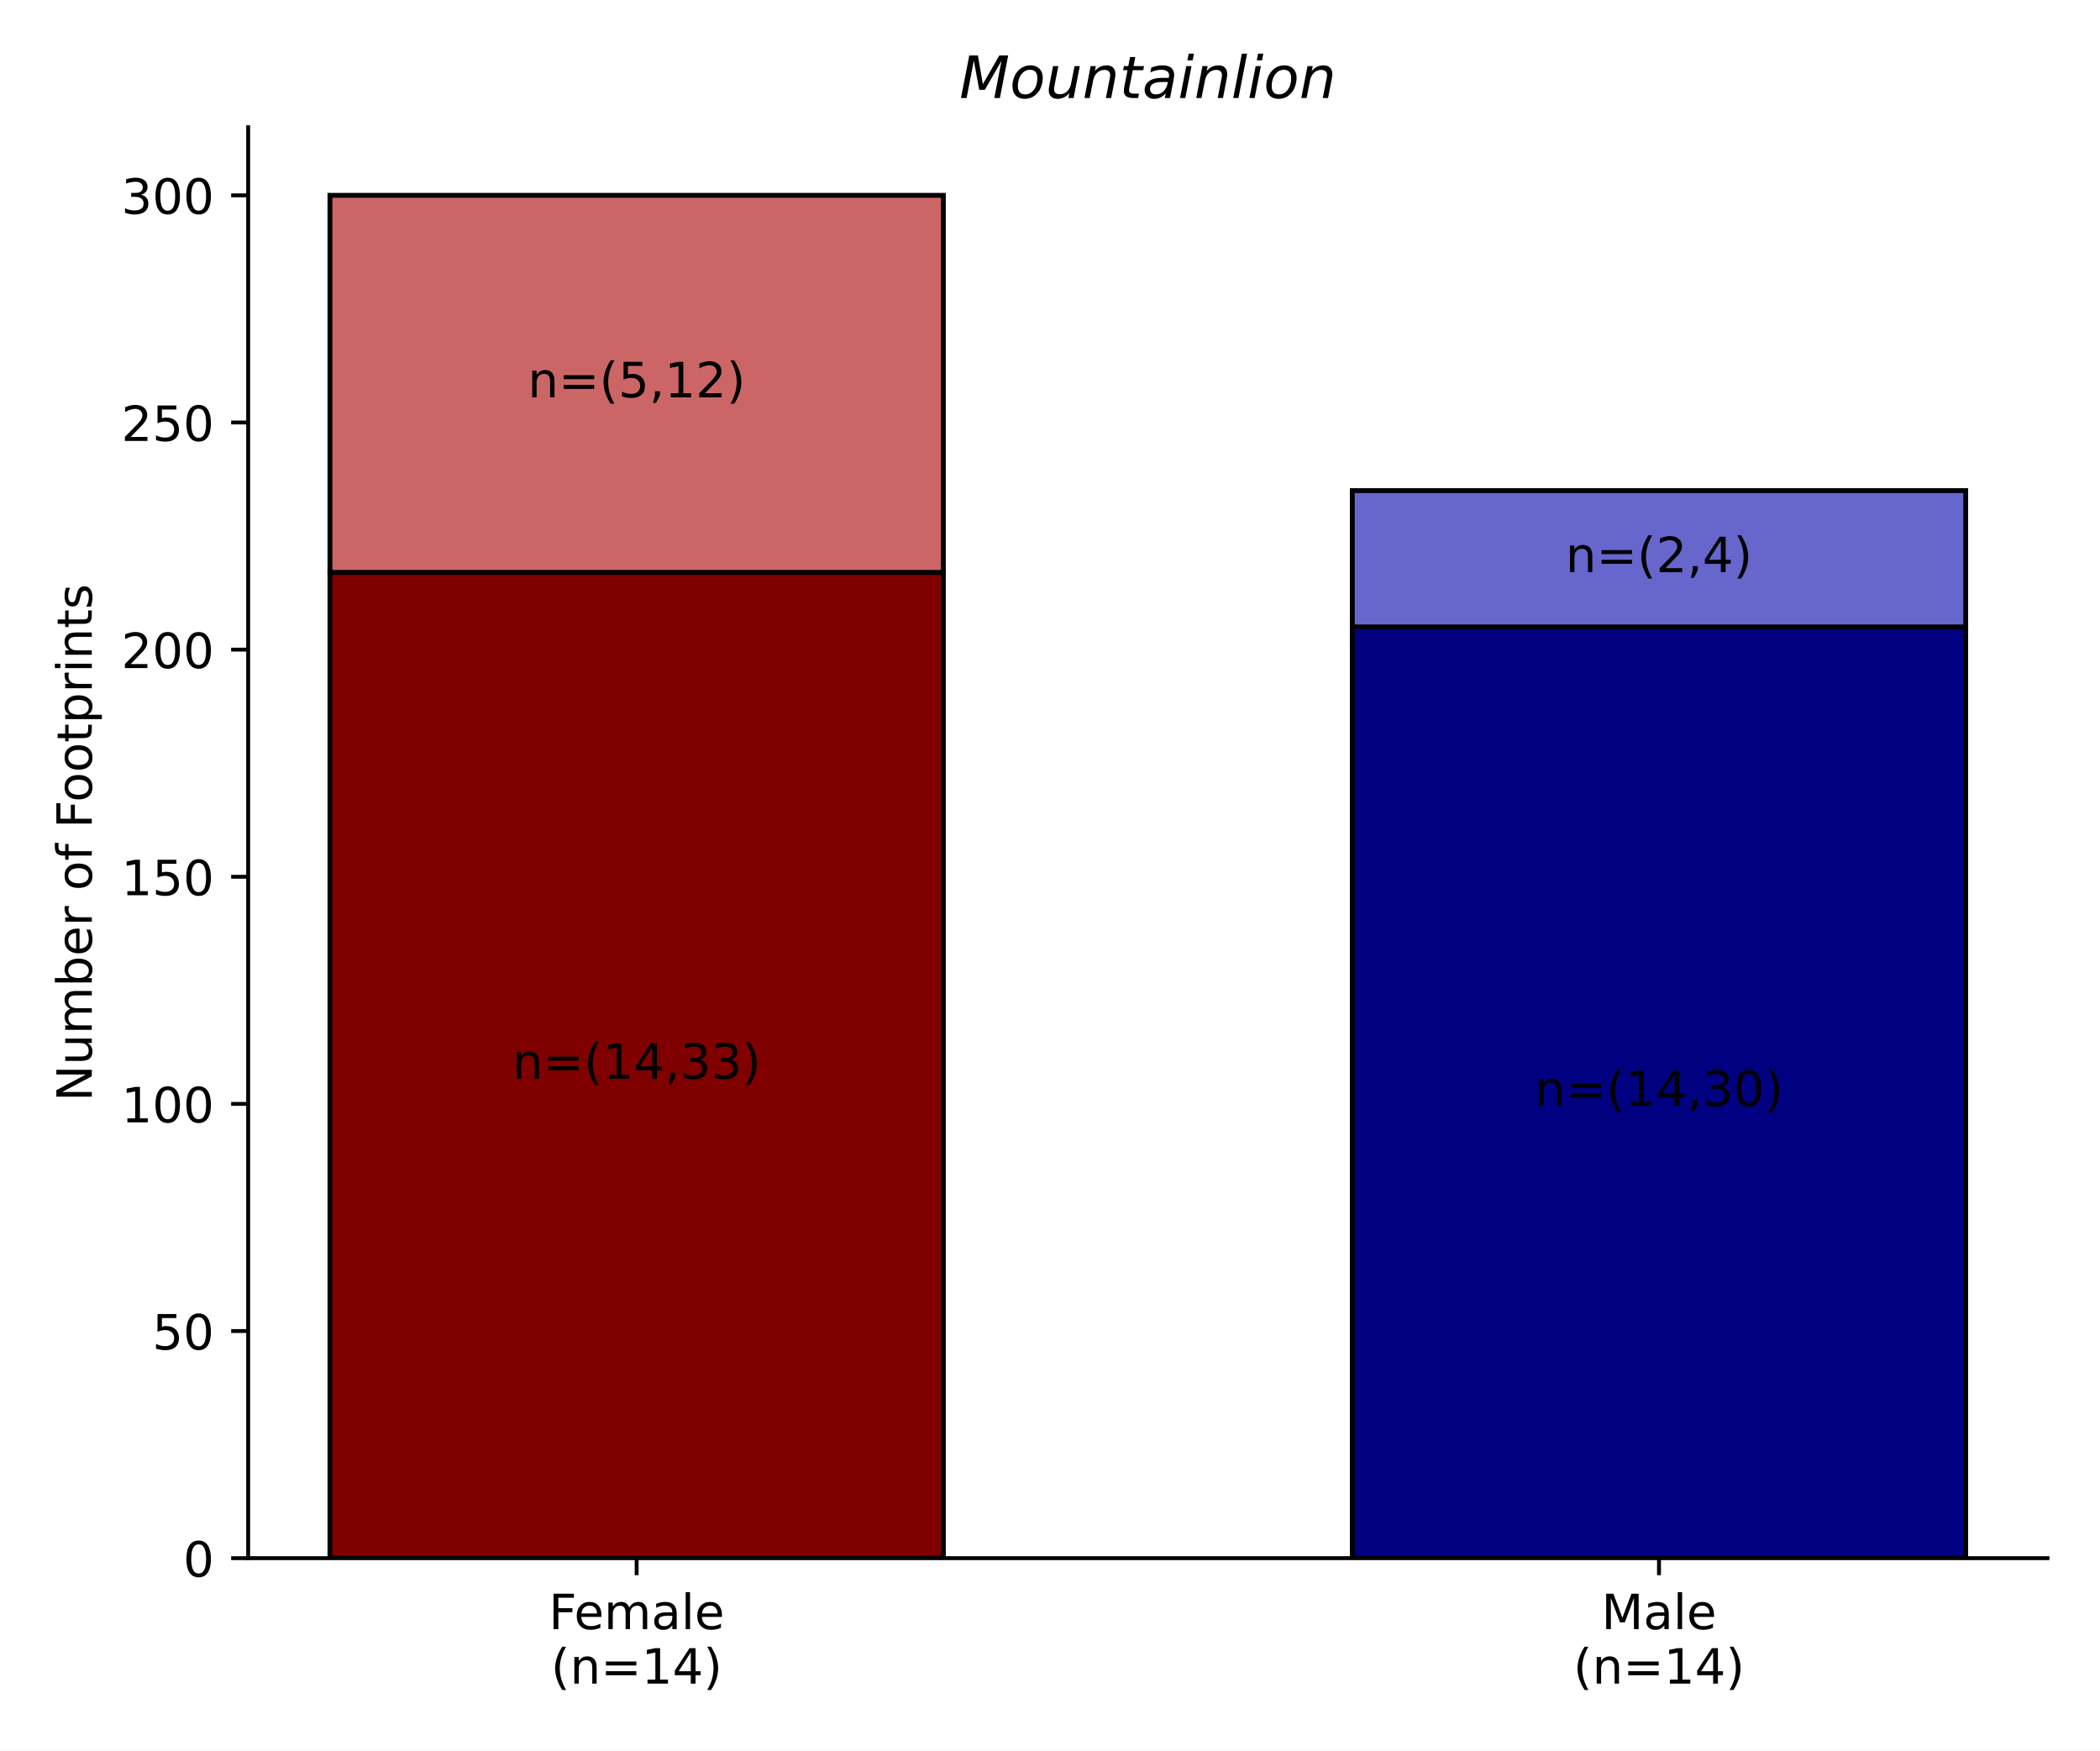
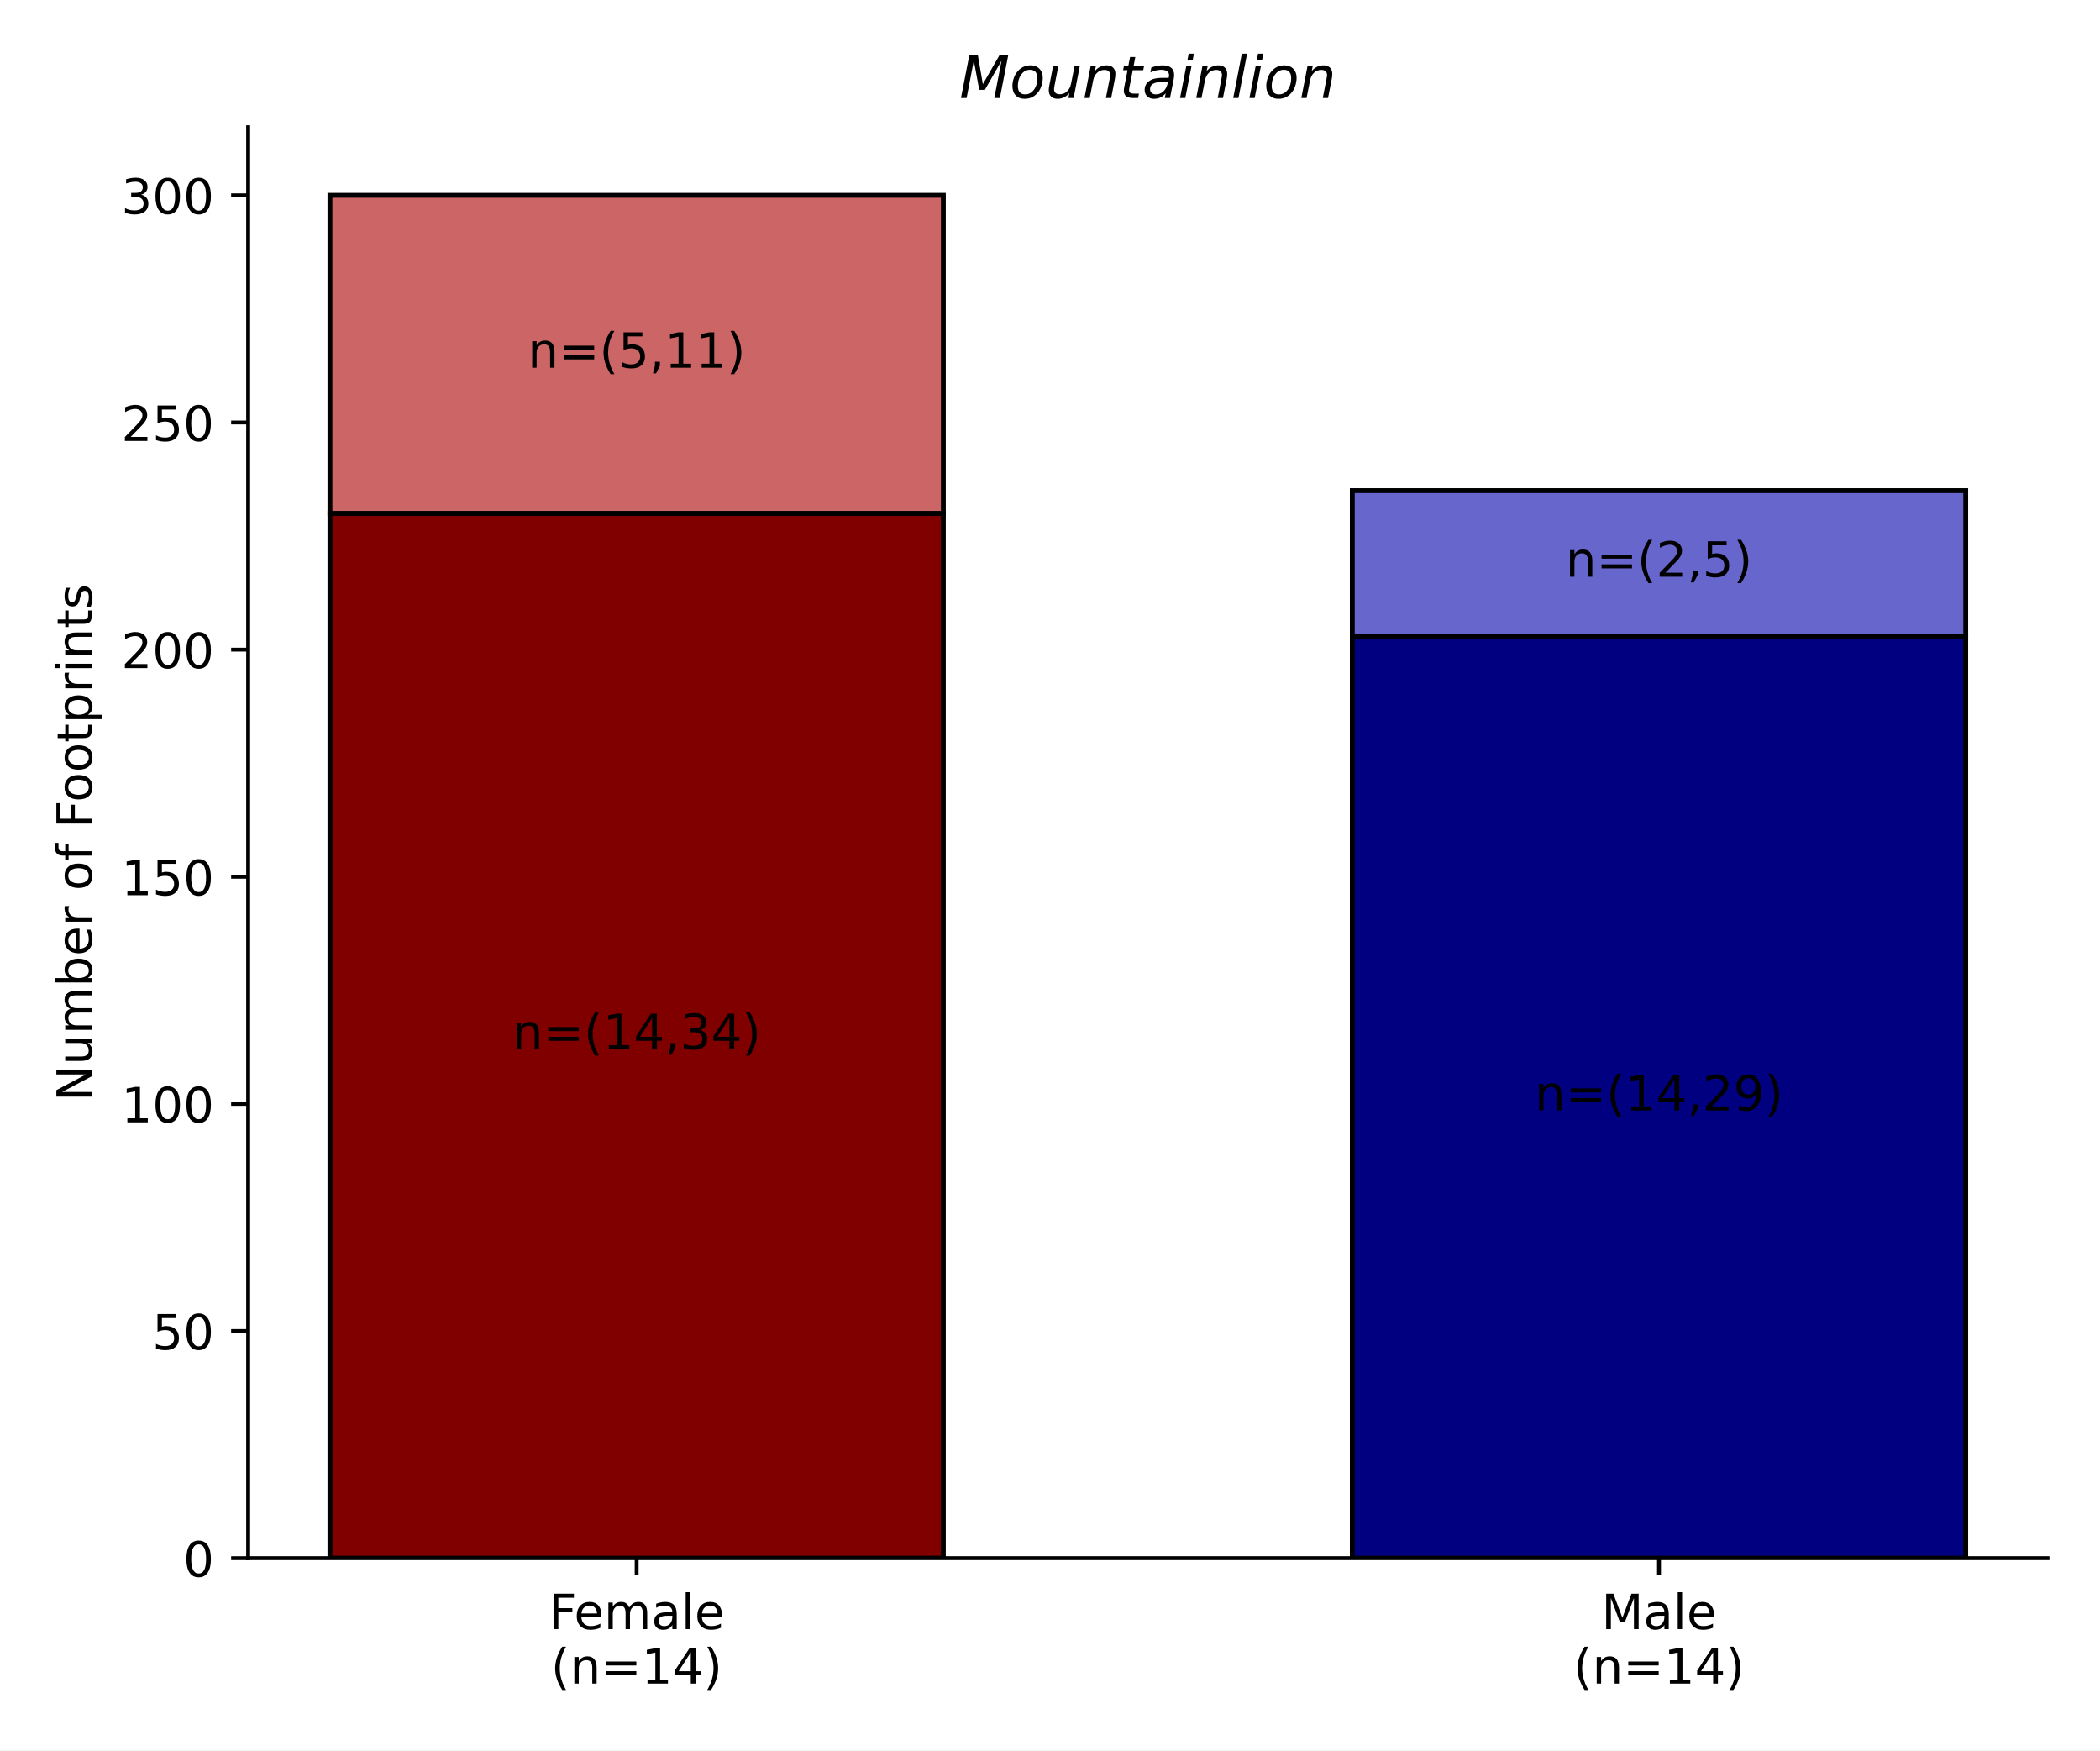
<svg xmlns="http://www.w3.org/2000/svg" xmlns:xlink="http://www.w3.org/1999/xlink" width="432pt" height="360pt" viewBox="0 0 432 360" version="1.1">
  <defs>
    <style type="text/css">*{stroke-linejoin: round; stroke-linecap: butt}</style>
  </defs>
  <g id="figure_1">
    <g id="patch_1">
      <path d="M 0 360  L 432 360  L 432 0  L 0 0  z " style="fill: #ffffff" />
    </g>
    <g id="axes_1">
      <g id="patch_2">
        <path d="M 51.05 320.456  L 421.2 320.456  L 421.2 26.16  L 51.05 26.16  z " style="fill: #ffffff" />
      </g>
      <g id="patch_3">
-         <path d="M 67.875 320.456  L 194.062 320.456  L 194.062 117.719  L 67.875 117.719  z " clip-path="url(#p5998c2d209)" style="fill: #800000; stroke: #000000; stroke-linejoin: miter" />
+         <path d="M 67.875 320.456  L 194.062 320.456  L 194.062 105.573  L 67.875 105.573  z " clip-path="url(#p81c1e4c6a2)" style="fill: #800000; stroke: #000000; stroke-linejoin: miter" />
      </g>
      <g id="patch_4">
-         <path d="M 278.188 320.456  L 404.375 320.456  L 404.375 128.93  L 278.188 128.93  z " clip-path="url(#p5998c2d209)" style="fill: #000080; stroke: #000000; stroke-linejoin: miter" />
+         <path d="M 278.188 320.456  L 404.375 320.456  L 404.375 130.799  L 278.188 130.799  z " clip-path="url(#p81c1e4c6a2)" style="fill: #000080; stroke: #000000; stroke-linejoin: miter" />
      </g>
      <g id="patch_5">
-         <path d="M 67.875 117.719  L 194.062 117.719  L 194.062 40.174  L 67.875 40.174  z " clip-path="url(#p5998c2d209)" style="fill: #cc6666; stroke: #000000; stroke-linejoin: miter" />
+         <path d="M 67.875 105.573  L 194.062 105.573  L 194.062 40.174  L 67.875 40.174  z " clip-path="url(#p81c1e4c6a2)" style="fill: #cc6666; stroke: #000000; stroke-linejoin: miter" />
      </g>
      <g id="patch_6">
-         <path d="M 278.188 128.93  L 404.375 128.93  L 404.375 100.902  L 278.188 100.902  z " clip-path="url(#p5998c2d209)" style="fill: #6666cc; stroke: #000000; stroke-linejoin: miter" />
+         <path d="M 278.188 130.799  L 404.375 130.799  L 404.375 100.902  L 278.188 100.902  z " clip-path="url(#p81c1e4c6a2)" style="fill: #6666cc; stroke: #000000; stroke-linejoin: miter" />
      </g>
      <g id="matplotlib.axis_1">
        <g id="xtick_1">
          <g id="line2d_1">
            <defs>
-               <path id="m5c5be73d2d" d="M 0 0  L 0 3.5  " style="stroke: #000000; stroke-width: 0.8" />
+               <path id="m45ca66cdc6" d="M 0 0  L 0 3.5  " style="stroke: #000000; stroke-width: 0.8" />
            </defs>
            <g>
-               <use xlink:href="#m5c5be73d2d" x="130.969" y="320.456" style="stroke: #000000; stroke-width: 0.8" />
+               <use xlink:href="#m45ca66cdc6" x="130.969" y="320.456" style="stroke: #000000; stroke-width: 0.8" />
            </g>
          </g>
          <g id="text_1">
            <g transform="translate(112.8914 335.0544) scale(0.1 -0.1)">
              <defs>
                <path id="DejaVuSans-46" d="M 628 4666  L 3309 4666  L 3309 4134  L 1259 4134  L 1259 2759  L 3109 2759  L 3109 2228  L 1259 2228  L 1259 0  L 628 0  L 628 4666  z " transform="scale(0.015625)" />
                <path id="DejaVuSans-65" d="M 3597 1894  L 3597 1613  L 953 1613  Q 991 1019 1311 708  Q 1631 397 2203 397  Q 2534 397 2845 478  Q 3156 559 3463 722  L 3463 178  Q 3153 47 2828 -22  Q 2503 -91 2169 -91  Q 1331 -91 842 396  Q 353 884 353 1716  Q 353 2575 817 3079  Q 1281 3584 2069 3584  Q 2775 3584 3186 3129  Q 3597 2675 3597 1894  z M 3022 2063  Q 3016 2534 2758 2815  Q 2500 3097 2075 3097  Q 1594 3097 1305 2825  Q 1016 2553 972 2059  L 3022 2063  z " transform="scale(0.015625)" />
                <path id="DejaVuSans-6d" d="M 3328 2828  Q 3544 3216 3844 3400  Q 4144 3584 4550 3584  Q 5097 3584 5394 3201  Q 5691 2819 5691 2113  L 5691 0  L 5113 0  L 5113 2094  Q 5113 2597 4934 2840  Q 4756 3084 4391 3084  Q 3944 3084 3684 2787  Q 3425 2491 3425 1978  L 3425 0  L 2847 0  L 2847 2094  Q 2847 2600 2669 2842  Q 2491 3084 2119 3084  Q 1678 3084 1418 2786  Q 1159 2488 1159 1978  L 1159 0  L 581 0  L 581 3500  L 1159 3500  L 1159 2956  Q 1356 3278 1631 3431  Q 1906 3584 2284 3584  Q 2666 3584 2933 3390  Q 3200 3197 3328 2828  z " transform="scale(0.015625)" />
                <path id="DejaVuSans-61" d="M 2194 1759  Q 1497 1759 1228 1600  Q 959 1441 959 1056  Q 959 750 1161 570  Q 1363 391 1709 391  Q 2188 391 2477 730  Q 2766 1069 2766 1631  L 2766 1759  L 2194 1759  z M 3341 1997  L 3341 0  L 2766 0  L 2766 531  Q 2569 213 2275 61  Q 1981 -91 1556 -91  Q 1019 -91 701 211  Q 384 513 384 1019  Q 384 1609 779 1909  Q 1175 2209 1959 2209  L 2766 2209  L 2766 2266  Q 2766 2663 2505 2880  Q 2244 3097 1772 3097  Q 1472 3097 1187 3025  Q 903 2953 641 2809  L 641 3341  Q 956 3463 1253 3523  Q 1550 3584 1831 3584  Q 2591 3584 2966 3190  Q 3341 2797 3341 1997  z " transform="scale(0.015625)" />
                <path id="DejaVuSans-6c" d="M 603 4863  L 1178 4863  L 1178 0  L 603 0  L 603 4863  z " transform="scale(0.015625)" />
              </defs>
              <use xlink:href="#DejaVuSans-46" />
              <use xlink:href="#DejaVuSans-65" transform="translate(52.01953 0)" />
              <use xlink:href="#DejaVuSans-6d" transform="translate(113.543 0)" />
              <use xlink:href="#DejaVuSans-61" transform="translate(210.9551 0)" />
              <use xlink:href="#DejaVuSans-6c" transform="translate(272.2344 0)" />
              <use xlink:href="#DejaVuSans-65" transform="translate(300.0176 0)" />
            </g>
            <g transform="translate(113.3461 346.2523) scale(0.1 -0.1)">
              <defs>
                <path id="DejaVuSans-28" d="M 1984 4856  Q 1566 4138 1362 3434  Q 1159 2731 1159 2009  Q 1159 1288 1364 580  Q 1569 -128 1984 -844  L 1484 -844  Q 1016 -109 783 600  Q 550 1309 550 2009  Q 550 2706 781 3412  Q 1013 4119 1484 4856  L 1984 4856  z " transform="scale(0.015625)" />
                <path id="DejaVuSans-6e" d="M 3513 2113  L 3513 0  L 2938 0  L 2938 2094  Q 2938 2591 2744 2837  Q 2550 3084 2163 3084  Q 1697 3084 1428 2787  Q 1159 2491 1159 1978  L 1159 0  L 581 0  L 581 3500  L 1159 3500  L 1159 2956  Q 1366 3272 1645 3428  Q 1925 3584 2291 3584  Q 2894 3584 3203 3211  Q 3513 2838 3513 2113  z " transform="scale(0.015625)" />
                <path id="DejaVuSans-3d" d="M 678 2906  L 4684 2906  L 4684 2381  L 678 2381  L 678 2906  z M 678 1631  L 4684 1631  L 4684 1100  L 678 1100  L 678 1631  z " transform="scale(0.015625)" />
                <path id="DejaVuSans-31" d="M 794 531  L 1825 531  L 1825 4091  L 703 3866  L 703 4441  L 1819 4666  L 2450 4666  L 2450 531  L 3481 531  L 3481 0  L 794 0  L 794 531  z " transform="scale(0.015625)" />
                <path id="DejaVuSans-34" d="M 2419 4116  L 825 1625  L 2419 1625  L 2419 4116  z M 2253 4666  L 3047 4666  L 3047 1625  L 3713 1625  L 3713 1100  L 3047 1100  L 3047 0  L 2419 0  L 2419 1100  L 313 1100  L 313 1709  L 2253 4666  z " transform="scale(0.015625)" />
                <path id="DejaVuSans-29" d="M 513 4856  L 1013 4856  Q 1481 4119 1714 3412  Q 1947 2706 1947 2009  Q 1947 1309 1714 600  Q 1481 -109 1013 -844  L 513 -844  Q 928 -128 1133 580  Q 1338 1288 1338 2009  Q 1338 2731 1133 3434  Q 928 4138 513 4856  z " transform="scale(0.015625)" />
              </defs>
              <use xlink:href="#DejaVuSans-28" />
              <use xlink:href="#DejaVuSans-6e" transform="translate(39.01367 0)" />
              <use xlink:href="#DejaVuSans-3d" transform="translate(102.3926 0)" />
              <use xlink:href="#DejaVuSans-31" transform="translate(186.1816 0)" />
              <use xlink:href="#DejaVuSans-34" transform="translate(249.8047 0)" />
              <use xlink:href="#DejaVuSans-29" transform="translate(313.4277 0)" />
            </g>
          </g>
        </g>
        <g id="xtick_2">
          <g id="line2d_2">
            <g>
-               <use xlink:href="#m5c5be73d2d" x="341.281" y="320.456" style="stroke: #000000; stroke-width: 0.8" />
+               <use xlink:href="#m45ca66cdc6" x="341.281" y="320.456" style="stroke: #000000; stroke-width: 0.8" />
            </g>
          </g>
          <g id="text_2">
            <g transform="translate(329.4375 335.0544) scale(0.1 -0.1)">
              <defs>
                <path id="DejaVuSans-4d" d="M 628 4666  L 1569 4666  L 2759 1491  L 3956 4666  L 4897 4666  L 4897 0  L 4281 0  L 4281 4097  L 3078 897  L 2444 897  L 1241 4097  L 1241 0  L 628 0  L 628 4666  z " transform="scale(0.015625)" />
              </defs>
              <use xlink:href="#DejaVuSans-4d" />
              <use xlink:href="#DejaVuSans-61" transform="translate(86.2793 0)" />
              <use xlink:href="#DejaVuSans-6c" transform="translate(147.5586 0)" />
              <use xlink:href="#DejaVuSans-65" transform="translate(175.3418 0)" />
            </g>
            <g transform="translate(323.6586 346.2523) scale(0.1 -0.1)">
              <use xlink:href="#DejaVuSans-28" />
              <use xlink:href="#DejaVuSans-6e" transform="translate(39.01367 0)" />
              <use xlink:href="#DejaVuSans-3d" transform="translate(102.3926 0)" />
              <use xlink:href="#DejaVuSans-31" transform="translate(186.1816 0)" />
              <use xlink:href="#DejaVuSans-34" transform="translate(249.8047 0)" />
              <use xlink:href="#DejaVuSans-29" transform="translate(313.4277 0)" />
            </g>
          </g>
        </g>
      </g>
      <g id="matplotlib.axis_2">
        <g id="ytick_1">
          <g id="line2d_3">
            <defs>
-               <path id="mbbc1f7fb8d" d="M 0 0  L -3.5 0  " style="stroke: #000000; stroke-width: 0.8" />
+               <path id="m1b9c40dc23" d="M 0 0  L -3.5 0  " style="stroke: #000000; stroke-width: 0.8" />
            </defs>
            <g>
-               <use xlink:href="#mbbc1f7fb8d" x="51.05" y="320.456" style="stroke: #000000; stroke-width: 0.8" />
+               <use xlink:href="#m1b9c40dc23" x="51.05" y="320.456" style="stroke: #000000; stroke-width: 0.8" />
            </g>
          </g>
          <g id="text_3">
            <g transform="translate(37.6875 324.2552) scale(0.1 -0.1)">
              <defs>
                <path id="DejaVuSans-30" d="M 2034 4250  Q 1547 4250 1301 3770  Q 1056 3291 1056 2328  Q 1056 1369 1301 889  Q 1547 409 2034 409  Q 2525 409 2770 889  Q 3016 1369 3016 2328  Q 3016 3291 2770 3770  Q 2525 4250 2034 4250  z M 2034 4750  Q 2819 4750 3233 4129  Q 3647 3509 3647 2328  Q 3647 1150 3233 529  Q 2819 -91 2034 -91  Q 1250 -91 836 529  Q 422 1150 422 2328  Q 422 3509 836 4129  Q 1250 4750 2034 4750  z " transform="scale(0.015625)" />
              </defs>
              <use xlink:href="#DejaVuSans-30" />
            </g>
          </g>
        </g>
        <g id="ytick_2">
          <g id="line2d_4">
            <g>
-               <use xlink:href="#mbbc1f7fb8d" x="51.05" y="273.742" style="stroke: #000000; stroke-width: 0.8" />
+               <use xlink:href="#m1b9c40dc23" x="51.05" y="273.742" style="stroke: #000000; stroke-width: 0.8" />
            </g>
          </g>
          <g id="text_4">
            <g transform="translate(31.325 277.5416) scale(0.1 -0.1)">
              <defs>
                <path id="DejaVuSans-35" d="M 691 4666  L 3169 4666  L 3169 4134  L 1269 4134  L 1269 2991  Q 1406 3038 1543 3061  Q 1681 3084 1819 3084  Q 2600 3084 3056 2656  Q 3513 2228 3513 1497  Q 3513 744 3044 326  Q 2575 -91 1722 -91  Q 1428 -91 1123 -41  Q 819 9 494 109  L 494 744  Q 775 591 1075 516  Q 1375 441 1709 441  Q 2250 441 2565 725  Q 2881 1009 2881 1497  Q 2881 1984 2565 2268  Q 2250 2553 1709 2553  Q 1456 2553 1204 2497  Q 953 2441 691 2322  L 691 4666  z " transform="scale(0.015625)" />
              </defs>
              <use xlink:href="#DejaVuSans-35" />
              <use xlink:href="#DejaVuSans-30" transform="translate(63.62305 0)" />
            </g>
          </g>
        </g>
        <g id="ytick_3">
          <g id="line2d_5">
            <g>
-               <use xlink:href="#mbbc1f7fb8d" x="51.05" y="227.029" style="stroke: #000000; stroke-width: 0.8" />
+               <use xlink:href="#m1b9c40dc23" x="51.05" y="227.029" style="stroke: #000000; stroke-width: 0.8" />
            </g>
          </g>
          <g id="text_5">
            <g transform="translate(24.9625 230.8279) scale(0.1 -0.1)">
              <use xlink:href="#DejaVuSans-31" />
              <use xlink:href="#DejaVuSans-30" transform="translate(63.62305 0)" />
              <use xlink:href="#DejaVuSans-30" transform="translate(127.2461 0)" />
            </g>
          </g>
        </g>
        <g id="ytick_4">
          <g id="line2d_6">
            <g>
-               <use xlink:href="#mbbc1f7fb8d" x="51.05" y="180.315" style="stroke: #000000; stroke-width: 0.8" />
+               <use xlink:href="#m1b9c40dc23" x="51.05" y="180.315" style="stroke: #000000; stroke-width: 0.8" />
            </g>
          </g>
          <g id="text_6">
            <g transform="translate(24.9625 184.1143) scale(0.1 -0.1)">
              <use xlink:href="#DejaVuSans-31" />
              <use xlink:href="#DejaVuSans-35" transform="translate(63.62305 0)" />
              <use xlink:href="#DejaVuSans-30" transform="translate(127.2461 0)" />
            </g>
          </g>
        </g>
        <g id="ytick_5">
          <g id="line2d_7">
            <g>
-               <use xlink:href="#mbbc1f7fb8d" x="51.05" y="133.601" style="stroke: #000000; stroke-width: 0.8" />
+               <use xlink:href="#m1b9c40dc23" x="51.05" y="133.601" style="stroke: #000000; stroke-width: 0.8" />
            </g>
          </g>
          <g id="text_7">
            <g transform="translate(24.9625 137.4006) scale(0.1 -0.1)">
              <defs>
                <path id="DejaVuSans-32" d="M 1228 531  L 3431 531  L 3431 0  L 469 0  L 469 531  Q 828 903 1448 1529  Q 2069 2156 2228 2338  Q 2531 2678 2651 2914  Q 2772 3150 2772 3378  Q 2772 3750 2511 3984  Q 2250 4219 1831 4219  Q 1534 4219 1204 4116  Q 875 4013 500 3803  L 500 4441  Q 881 4594 1212 4672  Q 1544 4750 1819 4750  Q 2544 4750 2975 4387  Q 3406 4025 3406 3419  Q 3406 3131 3298 2873  Q 3191 2616 2906 2266  Q 2828 2175 2409 1742  Q 1991 1309 1228 531  z " transform="scale(0.015625)" />
              </defs>
              <use xlink:href="#DejaVuSans-32" />
              <use xlink:href="#DejaVuSans-30" transform="translate(63.62305 0)" />
              <use xlink:href="#DejaVuSans-30" transform="translate(127.2461 0)" />
            </g>
          </g>
        </g>
        <g id="ytick_6">
          <g id="line2d_8">
            <g>
-               <use xlink:href="#mbbc1f7fb8d" x="51.05" y="86.888" style="stroke: #000000; stroke-width: 0.8" />
+               <use xlink:href="#m1b9c40dc23" x="51.05" y="86.888" style="stroke: #000000; stroke-width: 0.8" />
            </g>
          </g>
          <g id="text_8">
            <g transform="translate(24.9625 90.68697) scale(0.1 -0.1)">
              <use xlink:href="#DejaVuSans-32" />
              <use xlink:href="#DejaVuSans-35" transform="translate(63.62305 0)" />
              <use xlink:href="#DejaVuSans-30" transform="translate(127.2461 0)" />
            </g>
          </g>
        </g>
        <g id="ytick_7">
          <g id="line2d_9">
            <g>
-               <use xlink:href="#mbbc1f7fb8d" x="51.05" y="40.174" style="stroke: #000000; stroke-width: 0.8" />
+               <use xlink:href="#m1b9c40dc23" x="51.05" y="40.174" style="stroke: #000000; stroke-width: 0.8" />
            </g>
          </g>
          <g id="text_9">
            <g transform="translate(24.9625 43.97331) scale(0.1 -0.1)">
              <defs>
                <path id="DejaVuSans-33" d="M 2597 2516  Q 3050 2419 3304 2112  Q 3559 1806 3559 1356  Q 3559 666 3084 287  Q 2609 -91 1734 -91  Q 1441 -91 1130 -33  Q 819 25 488 141  L 488 750  Q 750 597 1062 519  Q 1375 441 1716 441  Q 2309 441 2620 675  Q 2931 909 2931 1356  Q 2931 1769 2642 2001  Q 2353 2234 1838 2234  L 1294 2234  L 1294 2753  L 1863 2753  Q 2328 2753 2575 2939  Q 2822 3125 2822 3475  Q 2822 3834 2567 4026  Q 2313 4219 1838 4219  Q 1578 4219 1281 4162  Q 984 4106 628 3988  L 628 4550  Q 988 4650 1302 4700  Q 1616 4750 1894 4750  Q 2613 4750 3031 4423  Q 3450 4097 3450 3541  Q 3450 3153 3228 2886  Q 3006 2619 2597 2516  z " transform="scale(0.015625)" />
              </defs>
              <use xlink:href="#DejaVuSans-33" />
              <use xlink:href="#DejaVuSans-30" transform="translate(63.62305 0)" />
              <use xlink:href="#DejaVuSans-30" transform="translate(127.2461 0)" />
            </g>
          </g>
        </g>
        <g id="text_10">
          <g transform="translate(18.88281 226.5174) rotate(-90) scale(0.1 -0.1)">
            <defs>
              <path id="DejaVuSans-4e" d="M 628 4666  L 1478 4666  L 3547 763  L 3547 4666  L 4159 4666  L 4159 0  L 3309 0  L 1241 3903  L 1241 0  L 628 0  L 628 4666  z " transform="scale(0.015625)" />
              <path id="DejaVuSans-75" d="M 544 1381  L 544 3500  L 1119 3500  L 1119 1403  Q 1119 906 1312 657  Q 1506 409 1894 409  Q 2359 409 2629 706  Q 2900 1003 2900 1516  L 2900 3500  L 3475 3500  L 3475 0  L 2900 0  L 2900 538  Q 2691 219 2414 64  Q 2138 -91 1772 -91  Q 1169 -91 856 284  Q 544 659 544 1381  z M 1991 3584  L 1991 3584  z " transform="scale(0.015625)" />
              <path id="DejaVuSans-62" d="M 3116 1747  Q 3116 2381 2855 2742  Q 2594 3103 2138 3103  Q 1681 3103 1420 2742  Q 1159 2381 1159 1747  Q 1159 1113 1420 752  Q 1681 391 2138 391  Q 2594 391 2855 752  Q 3116 1113 3116 1747  z M 1159 2969  Q 1341 3281 1617 3432  Q 1894 3584 2278 3584  Q 2916 3584 3314 3078  Q 3713 2572 3713 1747  Q 3713 922 3314 415  Q 2916 -91 2278 -91  Q 1894 -91 1617 61  Q 1341 213 1159 525  L 1159 0  L 581 0  L 581 4863  L 1159 4863  L 1159 2969  z " transform="scale(0.015625)" />
              <path id="DejaVuSans-72" d="M 2631 2963  Q 2534 3019 2420 3045  Q 2306 3072 2169 3072  Q 1681 3072 1420 2755  Q 1159 2438 1159 1844  L 1159 0  L 581 0  L 581 3500  L 1159 3500  L 1159 2956  Q 1341 3275 1631 3429  Q 1922 3584 2338 3584  Q 2397 3584 2469 3576  Q 2541 3569 2628 3553  L 2631 2963  z " transform="scale(0.015625)" />
              <path id="DejaVuSans-20" transform="scale(0.015625)" />
              <path id="DejaVuSans-6f" d="M 1959 3097  Q 1497 3097 1228 2736  Q 959 2375 959 1747  Q 959 1119 1226 758  Q 1494 397 1959 397  Q 2419 397 2687 759  Q 2956 1122 2956 1747  Q 2956 2369 2687 2733  Q 2419 3097 1959 3097  z M 1959 3584  Q 2709 3584 3137 3096  Q 3566 2609 3566 1747  Q 3566 888 3137 398  Q 2709 -91 1959 -91  Q 1206 -91 779 398  Q 353 888 353 1747  Q 353 2609 779 3096  Q 1206 3584 1959 3584  z " transform="scale(0.015625)" />
              <path id="DejaVuSans-66" d="M 2375 4863  L 2375 4384  L 1825 4384  Q 1516 4384 1395 4259  Q 1275 4134 1275 3809  L 1275 3500  L 2222 3500  L 2222 3053  L 1275 3053  L 1275 0  L 697 0  L 697 3053  L 147 3053  L 147 3500  L 697 3500  L 697 3744  Q 697 4328 969 4595  Q 1241 4863 1831 4863  L 2375 4863  z " transform="scale(0.015625)" />
              <path id="DejaVuSans-74" d="M 1172 4494  L 1172 3500  L 2356 3500  L 2356 3053  L 1172 3053  L 1172 1153  Q 1172 725 1289 603  Q 1406 481 1766 481  L 2356 481  L 2356 0  L 1766 0  Q 1100 0 847 248  Q 594 497 594 1153  L 594 3053  L 172 3053  L 172 3500  L 594 3500  L 594 4494  L 1172 4494  z " transform="scale(0.015625)" />
              <path id="DejaVuSans-70" d="M 1159 525  L 1159 -1331  L 581 -1331  L 581 3500  L 1159 3500  L 1159 2969  Q 1341 3281 1617 3432  Q 1894 3584 2278 3584  Q 2916 3584 3314 3078  Q 3713 2572 3713 1747  Q 3713 922 3314 415  Q 2916 -91 2278 -91  Q 1894 -91 1617 61  Q 1341 213 1159 525  z M 3116 1747  Q 3116 2381 2855 2742  Q 2594 3103 2138 3103  Q 1681 3103 1420 2742  Q 1159 2381 1159 1747  Q 1159 1113 1420 752  Q 1681 391 2138 391  Q 2594 391 2855 752  Q 3116 1113 3116 1747  z " transform="scale(0.015625)" />
              <path id="DejaVuSans-69" d="M 603 3500  L 1178 3500  L 1178 0  L 603 0  L 603 3500  z M 603 4863  L 1178 4863  L 1178 4134  L 603 4134  L 603 4863  z " transform="scale(0.015625)" />
              <path id="DejaVuSans-73" d="M 2834 3397  L 2834 2853  Q 2591 2978 2328 3040  Q 2066 3103 1784 3103  Q 1356 3103 1142 2972  Q 928 2841 928 2578  Q 928 2378 1081 2264  Q 1234 2150 1697 2047  L 1894 2003  Q 2506 1872 2764 1633  Q 3022 1394 3022 966  Q 3022 478 2636 193  Q 2250 -91 1575 -91  Q 1294 -91 989 -36  Q 684 19 347 128  L 347 722  Q 666 556 975 473  Q 1284 391 1588 391  Q 1994 391 2212 530  Q 2431 669 2431 922  Q 2431 1156 2273 1281  Q 2116 1406 1581 1522  L 1381 1569  Q 847 1681 609 1914  Q 372 2147 372 2553  Q 372 3047 722 3315  Q 1072 3584 1716 3584  Q 2034 3584 2315 3537  Q 2597 3491 2834 3397  z " transform="scale(0.015625)" />
            </defs>
            <use xlink:href="#DejaVuSans-4e" />
            <use xlink:href="#DejaVuSans-75" transform="translate(74.80469 0)" />
            <use xlink:href="#DejaVuSans-6d" transform="translate(138.1836 0)" />
            <use xlink:href="#DejaVuSans-62" transform="translate(235.5957 0)" />
            <use xlink:href="#DejaVuSans-65" transform="translate(299.0723 0)" />
            <use xlink:href="#DejaVuSans-72" transform="translate(360.5957 0)" />
            <use xlink:href="#DejaVuSans-20" transform="translate(401.709 0)" />
            <use xlink:href="#DejaVuSans-6f" transform="translate(433.4961 0)" />
            <use xlink:href="#DejaVuSans-66" transform="translate(494.6777 0)" />
            <use xlink:href="#DejaVuSans-20" transform="translate(529.8828 0)" />
            <use xlink:href="#DejaVuSans-46" transform="translate(561.6699 0)" />
            <use xlink:href="#DejaVuSans-6f" transform="translate(615.5645 0)" />
            <use xlink:href="#DejaVuSans-6f" transform="translate(676.7461 0)" />
            <use xlink:href="#DejaVuSans-74" transform="translate(737.9277 0)" />
            <use xlink:href="#DejaVuSans-70" transform="translate(777.1367 0)" />
            <use xlink:href="#DejaVuSans-72" transform="translate(840.6133 0)" />
            <use xlink:href="#DejaVuSans-69" transform="translate(881.7266 0)" />
            <use xlink:href="#DejaVuSans-6e" transform="translate(909.5098 0)" />
            <use xlink:href="#DejaVuSans-74" transform="translate(972.8887 0)" />
            <use xlink:href="#DejaVuSans-73" transform="translate(1012.098 0)" />
          </g>
        </g>
      </g>
      <g id="patch_7">
        <path d="M 51.05 320.456  L 51.05 26.16  " style="fill: none; stroke: #000000; stroke-width: 0.8; stroke-linejoin: miter; stroke-linecap: square" />
      </g>
      <g id="patch_8">
        <path d="M 51.05 320.456  L 421.2 320.456  " style="fill: none; stroke: #000000; stroke-width: 0.8; stroke-linejoin: miter; stroke-linecap: square" />
      </g>
      <g id="text_11">
-         <g transform="translate(105.3945 221.8468) scale(0.1 -0.1)">
+         <g transform="translate(105.3945 215.774) scale(0.1 -0.1)">
          <defs>
            <path id="DejaVuSans-2c" d="M 750 794  L 1409 794  L 1409 256  L 897 -744  L 494 -744  L 750 256  L 750 794  z " transform="scale(0.015625)" />
          </defs>
          <use xlink:href="#DejaVuSans-6e" />
          <use xlink:href="#DejaVuSans-3d" transform="translate(63.37891 0)" />
          <use xlink:href="#DejaVuSans-28" transform="translate(147.168 0)" />
          <use xlink:href="#DejaVuSans-31" transform="translate(186.1816 0)" />
          <use xlink:href="#DejaVuSans-34" transform="translate(249.8047 0)" />
          <use xlink:href="#DejaVuSans-2c" transform="translate(313.4277 0)" />
          <use xlink:href="#DejaVuSans-33" transform="translate(345.2148 0)" />
-           <use xlink:href="#DejaVuSans-33" transform="translate(408.8379 0)" />
+           <use xlink:href="#DejaVuSans-34" transform="translate(408.8379 0)" />
          <use xlink:href="#DejaVuSans-29" transform="translate(472.4609 0)" />
        </g>
      </g>
      <g id="text_12">
-         <g transform="translate(315.707 227.4524) scale(0.1 -0.1)">
+         <g transform="translate(315.707 228.3867) scale(0.1 -0.1)">
+           <defs>
+             <path id="DejaVuSans-39" d="M 703 97  L 703 672  Q 941 559 1184 500  Q 1428 441 1663 441  Q 2288 441 2617 861  Q 2947 1281 2994 2138  Q 2813 1869 2534 1725  Q 2256 1581 1919 1581  Q 1219 1581 811 2004  Q 403 2428 403 3163  Q 403 3881 828 4315  Q 1253 4750 1959 4750  Q 2769 4750 3195 4129  Q 3622 3509 3622 2328  Q 3622 1225 3098 567  Q 2575 -91 1691 -91  Q 1453 -91 1209 -44  Q 966 3 703 97  z M 1959 2075  Q 2384 2075 2632 2365  Q 2881 2656 2881 3163  Q 2881 3666 2632 3958  Q 2384 4250 1959 4250  Q 1534 4250 1286 3958  Q 1038 3666 1038 3163  Q 1038 2656 1286 2365  Q 1534 2075 1959 2075  z " transform="scale(0.015625)" />
+           </defs>
          <use xlink:href="#DejaVuSans-6e" />
          <use xlink:href="#DejaVuSans-3d" transform="translate(63.37891 0)" />
          <use xlink:href="#DejaVuSans-28" transform="translate(147.168 0)" />
          <use xlink:href="#DejaVuSans-31" transform="translate(186.1816 0)" />
          <use xlink:href="#DejaVuSans-34" transform="translate(249.8047 0)" />
          <use xlink:href="#DejaVuSans-2c" transform="translate(313.4277 0)" />
-           <use xlink:href="#DejaVuSans-33" transform="translate(345.2148 0)" />
-           <use xlink:href="#DejaVuSans-30" transform="translate(408.8379 0)" />
+           <use xlink:href="#DejaVuSans-32" transform="translate(345.2148 0)" />
+           <use xlink:href="#DejaVuSans-39" transform="translate(408.8379 0)" />
          <use xlink:href="#DejaVuSans-29" transform="translate(472.4609 0)" />
        </g>
      </g>
      <g id="text_13">
-         <g transform="translate(108.5758 81.7058) scale(0.1 -0.1)">
+         <g transform="translate(108.5758 75.63303) scale(0.1 -0.1)">
          <use xlink:href="#DejaVuSans-6e" />
          <use xlink:href="#DejaVuSans-3d" transform="translate(63.37891 0)" />
          <use xlink:href="#DejaVuSans-28" transform="translate(147.168 0)" />
          <use xlink:href="#DejaVuSans-35" transform="translate(186.1816 0)" />
          <use xlink:href="#DejaVuSans-2c" transform="translate(249.8047 0)" />
          <use xlink:href="#DejaVuSans-31" transform="translate(281.5918 0)" />
-           <use xlink:href="#DejaVuSans-32" transform="translate(345.2148 0)" />
+           <use xlink:href="#DejaVuSans-31" transform="translate(345.2148 0)" />
          <use xlink:href="#DejaVuSans-29" transform="translate(408.8379 0)" />
        </g>
      </g>
      <g id="text_14">
-         <g transform="translate(322.0695 117.6753) scale(0.1 -0.1)">
+         <g transform="translate(322.0695 118.6096) scale(0.1 -0.1)">
          <use xlink:href="#DejaVuSans-6e" />
          <use xlink:href="#DejaVuSans-3d" transform="translate(63.37891 0)" />
          <use xlink:href="#DejaVuSans-28" transform="translate(147.168 0)" />
          <use xlink:href="#DejaVuSans-32" transform="translate(186.1816 0)" />
          <use xlink:href="#DejaVuSans-2c" transform="translate(249.8047 0)" />
-           <use xlink:href="#DejaVuSans-34" transform="translate(281.5918 0)" />
+           <use xlink:href="#DejaVuSans-35" transform="translate(281.5918 0)" />
          <use xlink:href="#DejaVuSans-29" transform="translate(345.2148 0)" />
        </g>
      </g>
      <g id="text_15">
        <g transform="translate(197.365 20.16) scale(0.12 -0.12)">
          <defs>
            <path id="DejaVuSans-Oblique-4d" d="M 1081 4666  L 2028 4666  L 2572 1522  L 4378 4666  L 5350 4666  L 4441 0  L 3828 0  L 4622 4091  L 2791 897  L 2175 897  L 1581 4103  L 788 0  L 172 0  L 1081 4666  z " transform="scale(0.015625)" />
            <path id="DejaVuSans-Oblique-6f" d="M 1625 -91  Q 1009 -91 651 289  Q 294 669 294 1325  Q 294 1706 417 2101  Q 541 2497 738 2766  Q 1047 3184 1428 3384  Q 1809 3584 2291 3584  Q 2888 3584 3255 3212  Q 3622 2841 3622 2241  Q 3622 1825 3500 1412  Q 3378 1000 3181 728  Q 2875 309 2494 109  Q 2113 -91 1625 -91  z M 891 1344  Q 891 869 1089 633  Q 1288 397 1691 397  Q 2269 397 2648 901  Q 3028 1406 3028 2181  Q 3028 2634 2825 2865  Q 2622 3097 2228 3097  Q 1903 3097 1650 2945  Q 1397 2794 1197 2484  Q 1050 2253 970 1956  Q 891 1659 891 1344  z " transform="scale(0.015625)" />
            <path id="DejaVuSans-Oblique-75" d="M 428 1388  L 838 3500  L 1416 3500  L 1006 1409  Q 975 1256 961 1147  Q 947 1038 947 966  Q 947 700 1109 554  Q 1272 409 1569 409  Q 2031 409 2368 721  Q 2706 1034 2809 1563  L 3194 3500  L 3769 3500  L 3091 0  L 2516 0  L 2631 550  Q 2388 244 2052 76  Q 1716 -91 1338 -91  Q 878 -91 622 161  Q 366 413 366 863  Q 366 956 381 1097  Q 397 1238 428 1388  z " transform="scale(0.015625)" />
            <path id="DejaVuSans-Oblique-6e" d="M 3566 2113  L 3156 0  L 2578 0  L 2988 2091  Q 3016 2238 3031 2350  Q 3047 2463 3047 2528  Q 3047 2791 2881 2937  Q 2716 3084 2419 3084  Q 1956 3084 1622 2776  Q 1288 2469 1184 1941  L 800 0  L 225 0  L 903 3500  L 1478 3500  L 1363 2950  Q 1603 3253 1940 3418  Q 2278 3584 2650 3584  Q 3113 3584 3367 3334  Q 3622 3084 3622 2631  Q 3622 2519 3608 2391  Q 3594 2263 3566 2113  z " transform="scale(0.015625)" />
            <path id="DejaVuSans-Oblique-74" d="M 2706 3500  L 2619 3053  L 1472 3053  L 1100 1153  Q 1081 1047 1072 975  Q 1063 903 1063 863  Q 1063 663 1183 572  Q 1303 481 1569 481  L 2150 481  L 2053 0  L 1503 0  Q 991 0 739 200  Q 488 400 488 806  Q 488 878 497 964  Q 506 1050 525 1153  L 897 3053  L 409 3053  L 500 3500  L 978 3500  L 1172 4494  L 1747 4494  L 1556 3500  L 2706 3500  z " transform="scale(0.015625)" />
            <path id="DejaVuSans-Oblique-61" d="M 3438 1997  L 3047 0  L 2472 0  L 2578 531  Q 2325 219 2001 64  Q 1678 -91 1281 -91  Q 834 -91 548 182  Q 263 456 263 884  Q 263 1497 752 1853  Q 1241 2209 2100 2209  L 2900 2209  L 2931 2363  Q 2938 2388 2941 2417  Q 2944 2447 2944 2509  Q 2944 2788 2717 2942  Q 2491 3097 2081 3097  Q 1800 3097 1504 3025  Q 1209 2953 897 2809  L 997 3341  Q 1322 3463 1633 3523  Q 1944 3584 2234 3584  Q 2853 3584 3176 3315  Q 3500 3047 3500 2534  Q 3500 2431 3484 2292  Q 3469 2153 3438 1997  z M 2816 1759  L 2241 1759  Q 1534 1759 1195 1570  Q 856 1381 856 984  Q 856 709 1029 553  Q 1203 397 1509 397  Q 1978 397 2328 733  Q 2678 1069 2791 1631  L 2816 1759  z " transform="scale(0.015625)" />
            <path id="DejaVuSans-Oblique-69" d="M 1172 4863  L 1747 4863  L 1606 4134  L 1031 4134  L 1172 4863  z M 909 3500  L 1484 3500  L 800 0  L 225 0  L 909 3500  z " transform="scale(0.015625)" />
            <path id="DejaVuSans-Oblique-6c" d="M 1172 4863  L 1747 4863  L 800 0  L 225 0  L 1172 4863  z " transform="scale(0.015625)" />
          </defs>
          <use xlink:href="#DejaVuSans-Oblique-4d" transform="translate(0 0.015625)" />
          <use xlink:href="#DejaVuSans-Oblique-6f" transform="translate(86.2793 0.015625)" />
          <use xlink:href="#DejaVuSans-Oblique-75" transform="translate(147.4609 0.015625)" />
          <use xlink:href="#DejaVuSans-Oblique-6e" transform="translate(210.8398 0.015625)" />
          <use xlink:href="#DejaVuSans-Oblique-74" transform="translate(274.2188 0.015625)" />
          <use xlink:href="#DejaVuSans-Oblique-61" transform="translate(313.4277 0.015625)" />
          <use xlink:href="#DejaVuSans-Oblique-69" transform="translate(374.707 0.015625)" />
          <use xlink:href="#DejaVuSans-Oblique-6e" transform="translate(402.4902 0.015625)" />
          <use xlink:href="#DejaVuSans-Oblique-6c" transform="translate(465.8691 0.015625)" />
          <use xlink:href="#DejaVuSans-Oblique-69" transform="translate(493.6523 0.015625)" />
          <use xlink:href="#DejaVuSans-Oblique-6f" transform="translate(521.4355 0.015625)" />
          <use xlink:href="#DejaVuSans-Oblique-6e" transform="translate(582.6172 0.015625)" />
        </g>
      </g>
    </g>
  </g>
  <defs>
-     <clipPath id="p5998c2d209">
+     <clipPath id="p81c1e4c6a2">
      <rect x="51.05" y="26.16" width="370.15" height="294.296" />
    </clipPath>
  </defs>
</svg>
